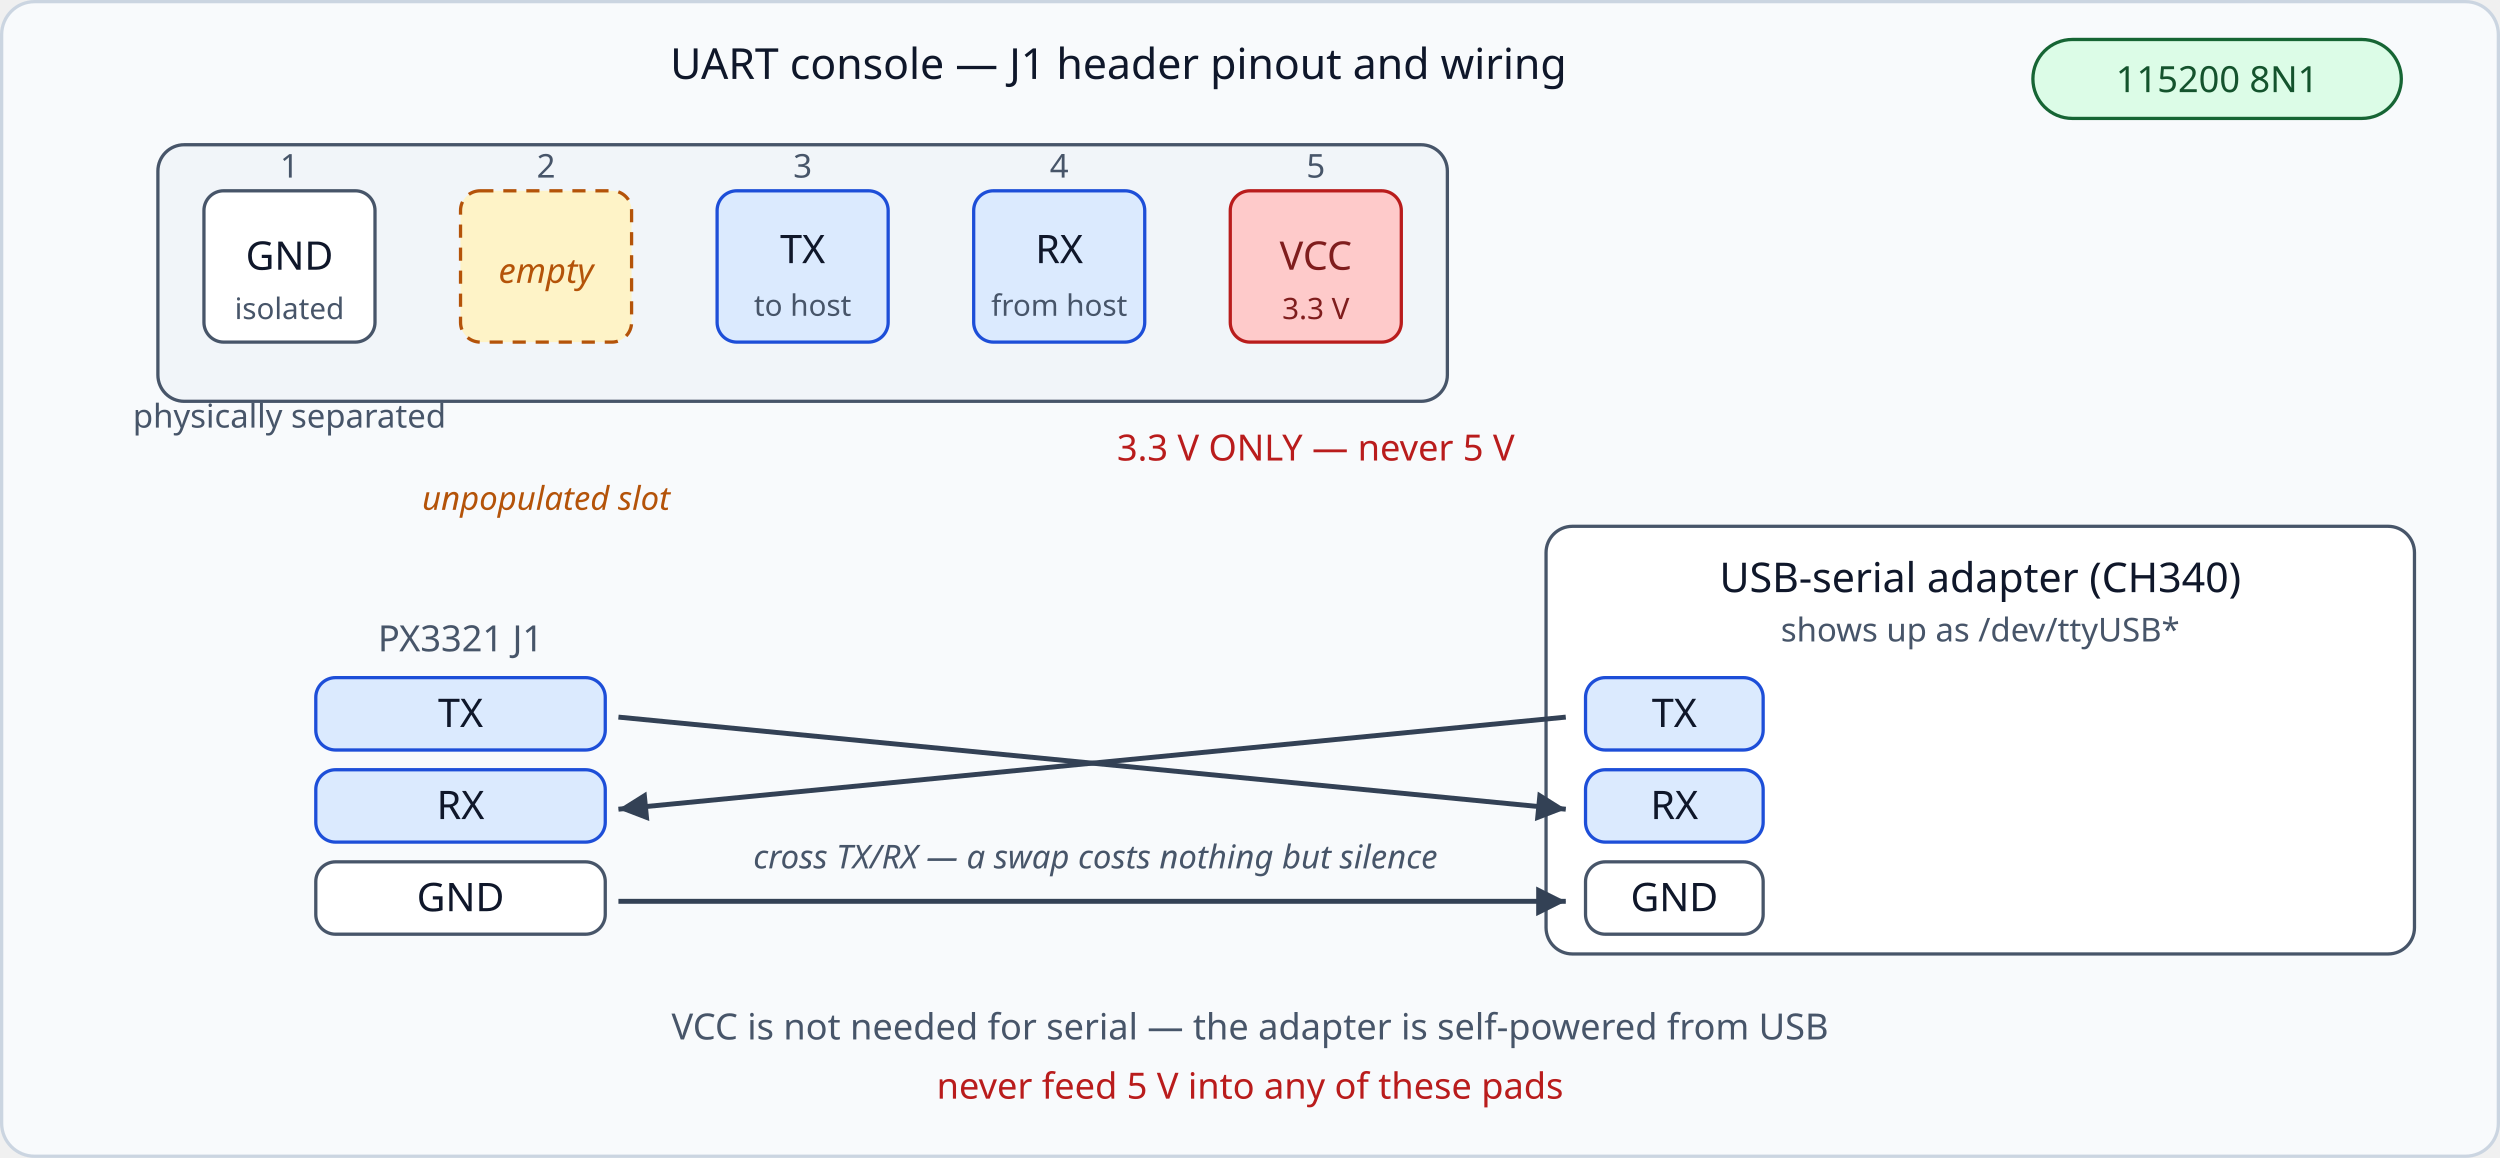
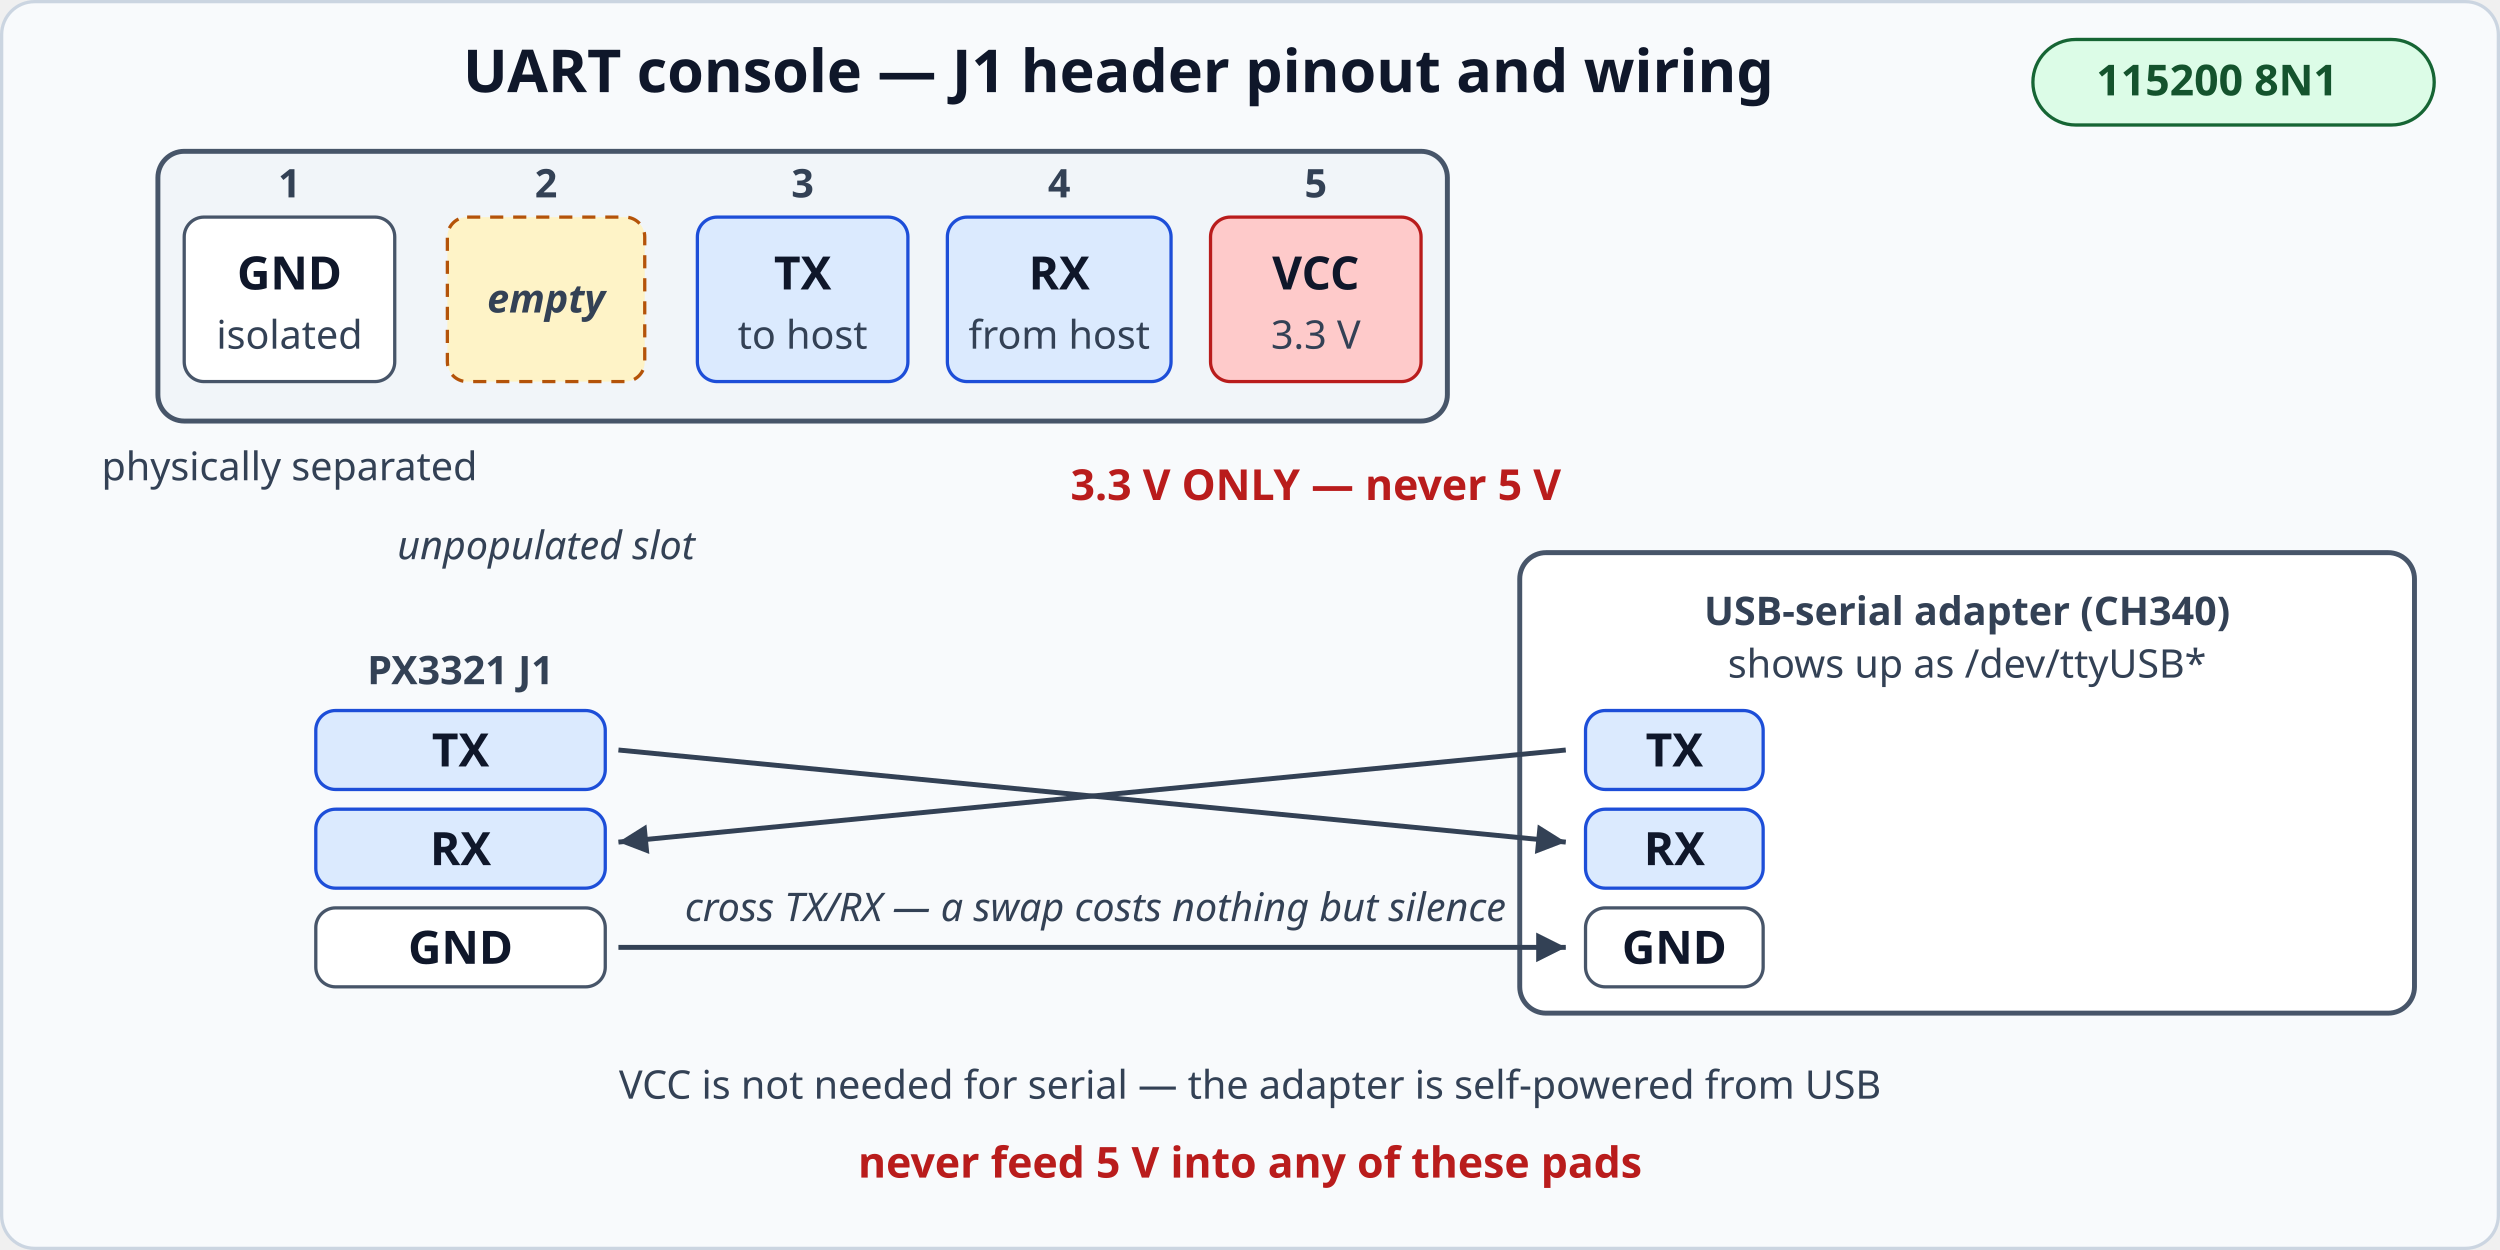
- <svg xmlns="http://www.w3.org/2000/svg" viewBox="0 0 760 352" font-family="ui-sans-serif,system-ui,sans-serif">
-   <rect x="0.5" y="0.5" width="759" height="351" rx="10" fill="#f8fafc" stroke="#cbd5e1" />
+ <svg xmlns="http://www.w3.org/2000/svg" viewBox="0 0 760 380" font-family="ui-sans-serif,system-ui,sans-serif">
+   <rect x="0.5" y="0.5" width="759" height="379" rx="10" fill="#f8fafc" stroke="#cbd5e1" />
  <defs>
    <marker id="a" markerWidth="8" markerHeight="8" refX="6" refY="3" orient="auto">
      <path d="M0,0 L6,3 L0,6 z" fill="#334155" />
    </marker>
  </defs>
-   <text x="340" y="24" text-anchor="middle" font-size="13" fill="#0f172a">UART console — J1 header pinout and wiring</text>
-   <rect x="618" y="12" width="112" height="24" rx="12" fill="#dcfce7" stroke="#166534" />
-   <text x="674" y="28" text-anchor="middle" font-size="11" fill="#14532d">115200 8N1</text>
-   <rect x="48" y="44" width="392" height="78" rx="8" fill="#f1f5f9" stroke="#475569" />
-   <text x="88" y="54" text-anchor="middle" font-size="10" fill="#475569">1</text>
-   <text x="166" y="54" text-anchor="middle" font-size="10" fill="#475569">2</text>
-   <text x="244" y="54" text-anchor="middle" font-size="10" fill="#475569">3</text>
-   <text x="322" y="54" text-anchor="middle" font-size="10" fill="#475569">4</text>
-   <text x="400" y="54" text-anchor="middle" font-size="10" fill="#475569">5</text>
-   <rect x="62" y="58" width="52" height="46" rx="6" fill="#ffffff" stroke="#475569" />
-   <text x="88" y="82" text-anchor="middle" font-size="12" fill="#0f172a">GND</text>
-   <text x="88" y="97" text-anchor="middle" font-size="9" fill="#475569">isolated</text>
-   <rect x="140" y="58" width="52" height="46" rx="6" fill="#fef3c7" stroke="#b45309" stroke-dasharray="4 3" />
-   <text x="166" y="86" text-anchor="middle" font-size="10.5" fill="#b45309" font-style="italic">empty</text>
-   <rect x="218" y="58" width="52" height="46" rx="6" fill="#dbeafe" stroke="#1d4ed8" />
-   <text x="244" y="80" text-anchor="middle" font-size="12" fill="#0f172a">TX</text>
-   <text x="244" y="96" text-anchor="middle" font-size="9" fill="#475569">to host</text>
-   <rect x="296" y="58" width="52" height="46" rx="6" fill="#dbeafe" stroke="#1d4ed8" />
-   <text x="322" y="80" text-anchor="middle" font-size="12" fill="#0f172a">RX</text>
-   <text x="322" y="96" text-anchor="middle" font-size="9" fill="#475569">from host</text>
-   <rect x="374" y="58" width="52" height="46" rx="6" fill="#fecaca" stroke="#b91c1c" />
-   <text x="400" y="82" text-anchor="middle" font-size="12" fill="#7f1d1d">VCC</text>
-   <text x="400" y="97" text-anchor="middle" font-size="9" fill="#7f1d1d">3.3 V</text>
-   <text x="88" y="130" text-anchor="middle" font-size="10" fill="#475569">physically separated</text>
-   <text x="166" y="155" text-anchor="middle" font-size="10" fill="#b45309" font-style="italic">unpopulated slot</text>
-   <text x="400" y="140" text-anchor="middle" font-size="11" fill="#b91c1c">3.3 V ONLY — never 5 V</text>
-   <text x="140" y="198" text-anchor="middle" font-size="11" fill="#475569">PX3321 J1</text>
-   <rect x="96" y="206" width="88" height="22" rx="6" fill="#dbeafe" stroke="#1d4ed8" />
-   <text x="140" y="221" text-anchor="middle" font-size="12" fill="#0f172a">TX</text>
-   <rect x="96" y="234" width="88" height="22" rx="6" fill="#dbeafe" stroke="#1d4ed8" />
-   <text x="140" y="249" text-anchor="middle" font-size="12" fill="#0f172a">RX</text>
-   <rect x="96" y="262" width="88" height="22" rx="6" fill="#ffffff" stroke="#475569" />
-   <text x="140" y="277" text-anchor="middle" font-size="12" fill="#0f172a">GND</text>
-   <rect x="470" y="160" width="264" height="130" rx="8" fill="#ffffff" stroke="#475569" />
-   <text x="602" y="180" text-anchor="middle" font-size="12.5" fill="#0f172a">USB-serial adapter (CH340)</text>
-   <text x="602" y="195" text-anchor="middle" font-size="10" fill="#475569">shows up as /dev/ttyUSB*</text>
-   <rect x="482" y="206" width="54" height="22" rx="6" fill="#dbeafe" stroke="#1d4ed8" />
-   <text x="509" y="221" text-anchor="middle" font-size="12" fill="#0f172a">TX</text>
-   <rect x="482" y="234" width="54" height="22" rx="6" fill="#dbeafe" stroke="#1d4ed8" />
-   <text x="509" y="249" text-anchor="middle" font-size="12" fill="#0f172a">RX</text>
-   <rect x="482" y="262" width="54" height="22" rx="6" fill="#ffffff" stroke="#475569" />
-   <text x="509" y="277" text-anchor="middle" font-size="12" fill="#0f172a">GND</text>
-   <line x1="188" y1="218" x2="476" y2="246" stroke="#334155" stroke-width="1.5" marker-end="url(#a)" />
-   <line x1="476" y1="218" x2="188" y2="246" stroke="#334155" stroke-width="1.5" marker-end="url(#a)" />
-   <line x1="188" y1="274" x2="476" y2="274" stroke="#334155" stroke-width="1.5" marker-end="url(#a)" />
-   <text x="333" y="264" text-anchor="middle" font-size="10" fill="#475569" font-style="italic">cross TX/RX — a swap costs nothing but silence</text>
-   <text x="380" y="316" text-anchor="middle" font-size="11" fill="#475569">VCC is not needed for serial — the adapter is self-powered from USB</text>
-   <text x="380" y="334" text-anchor="middle" font-size="11" fill="#b91c1c">never feed 5 V into any of these pads</text>
+   <style>
+     .title{font-size:18px;font-weight:bold;fill:#0f172a;text-anchor:middle}
+     .lbl{font-size:14px;fill:#0f172a;text-anchor:middle;font-weight:bold}
+     .sub{font-size:12px;fill:#334155;text-anchor:middle}
+     .pin{font-size:12px;fill:#334155;text-anchor:middle;font-weight:bold}
+     .note{font-size:12px;fill:#334155;text-anchor:middle}
+     .warn{font-size:13px;fill:#b91c1c;text-anchor:middle;font-weight:bold}
+     .arr{stroke:#334155;stroke-width:1.5;fill:none;marker-end:url(#a)}
+   </style>
+   <text class="title" x="340" y="28">UART console — J1 header pinout and wiring</text>
+   <rect x="618" y="12" width="122" height="26" rx="13" fill="#dcfce7" stroke="#166534" />
+   <text x="674" y="29" text-anchor="middle" font-size="13" font-weight="bold" fill="#14532d">115200 8N1</text>
+   <rect x="48" y="46" width="392" height="82" rx="8" fill="#f1f5f9" stroke="#475569" stroke-width="1.5" />
+   <text class="pin" x="88" y="60">1</text>
+   <text class="pin" x="166" y="60">2</text>
+   <text class="pin" x="244" y="60">3</text>
+   <text class="pin" x="322" y="60">4</text>
+   <text class="pin" x="400" y="60">5</text>
+   <rect x="56" y="66" width="64" height="50" rx="6" fill="#ffffff" stroke="#475569" />
+   <text class="lbl" x="88" y="88">GND</text>
+   <text class="sub" x="88" y="106">isolated</text>
+   <rect x="136" y="66" width="60" height="50" rx="6" fill="#fef3c7" stroke="#b45309" stroke-dasharray="4 3" />
+   <text class="sub" x="166" y="95" font-style="italic" font-weight="bold">empty</text>
+   <rect x="212" y="66" width="64" height="50" rx="6" fill="#dbeafe" stroke="#1d4ed8" />
+   <text class="lbl" x="244" y="88">TX</text>
+   <text class="sub" x="244" y="106">to host</text>
+   <rect x="288" y="66" width="68" height="50" rx="6" fill="#dbeafe" stroke="#1d4ed8" />
+   <text class="lbl" x="322" y="88">RX</text>
+   <text class="sub" x="322" y="106">from host</text>
+   <rect x="368" y="66" width="64" height="50" rx="6" fill="#fecaca" stroke="#b91c1c" />
+   <text class="lbl" x="400" y="88" fill="#7f1d1d">VCC</text>
+   <text class="sub" x="400" y="106" fill="#7f1d1d">3.3 V</text>
+   <text class="sub" x="88" y="146">physically separated</text>
+   <text class="sub" x="166" y="170" font-style="italic">unpopulated slot</text>
+   <text class="warn" x="400" y="152">3.3 V ONLY — never 5 V</text>
+   <text class="pin" x="140" y="208">PX3321 J1</text>
+   <rect x="96" y="216" width="88" height="24" rx="6" fill="#dbeafe" stroke="#1d4ed8" />
+   <text class="lbl" x="140" y="233">TX</text>
+   <rect x="96" y="246" width="88" height="24" rx="6" fill="#dbeafe" stroke="#1d4ed8" />
+   <text class="lbl" x="140" y="263">RX</text>
+   <rect x="96" y="276" width="88" height="24" rx="6" fill="#ffffff" stroke="#475569" />
+   <text class="lbl" x="140" y="293">GND</text>
+   <rect x="462" y="168" width="272" height="140" rx="8" fill="#ffffff" stroke="#475569" stroke-width="1.5" />
+   <text class="sub" x="598" y="190" font-weight="bold" font-size="14">USB-serial adapter (CH340)</text>
+   <text class="sub" x="598" y="206">shows up as /dev/ttyUSB*</text>
+   <rect x="482" y="216" width="54" height="24" rx="6" fill="#dbeafe" stroke="#1d4ed8" />
+   <text class="lbl" x="509" y="233">TX</text>
+   <rect x="482" y="246" width="54" height="24" rx="6" fill="#dbeafe" stroke="#1d4ed8" />
+   <text class="lbl" x="509" y="263">RX</text>
+   <rect x="482" y="276" width="54" height="24" rx="6" fill="#ffffff" stroke="#475569" />
+   <text class="lbl" x="509" y="293">GND</text>
+   <line class="arr" x1="188" y1="228" x2="476" y2="256" />
+   <line class="arr" x1="476" y1="228" x2="188" y2="256" />
+   <line class="arr" x1="188" y1="288" x2="476" y2="288" />
+   <text class="sub" x="333" y="280" font-style="italic">cross TX/RX — a swap costs nothing but silence</text>
+   <text class="note" x="380" y="334">VCC is not needed for serial — the adapter is self-powered from USB</text>
+   <text class="warn" x="380" y="358">never feed 5 V into any of these pads</text>
</svg>
